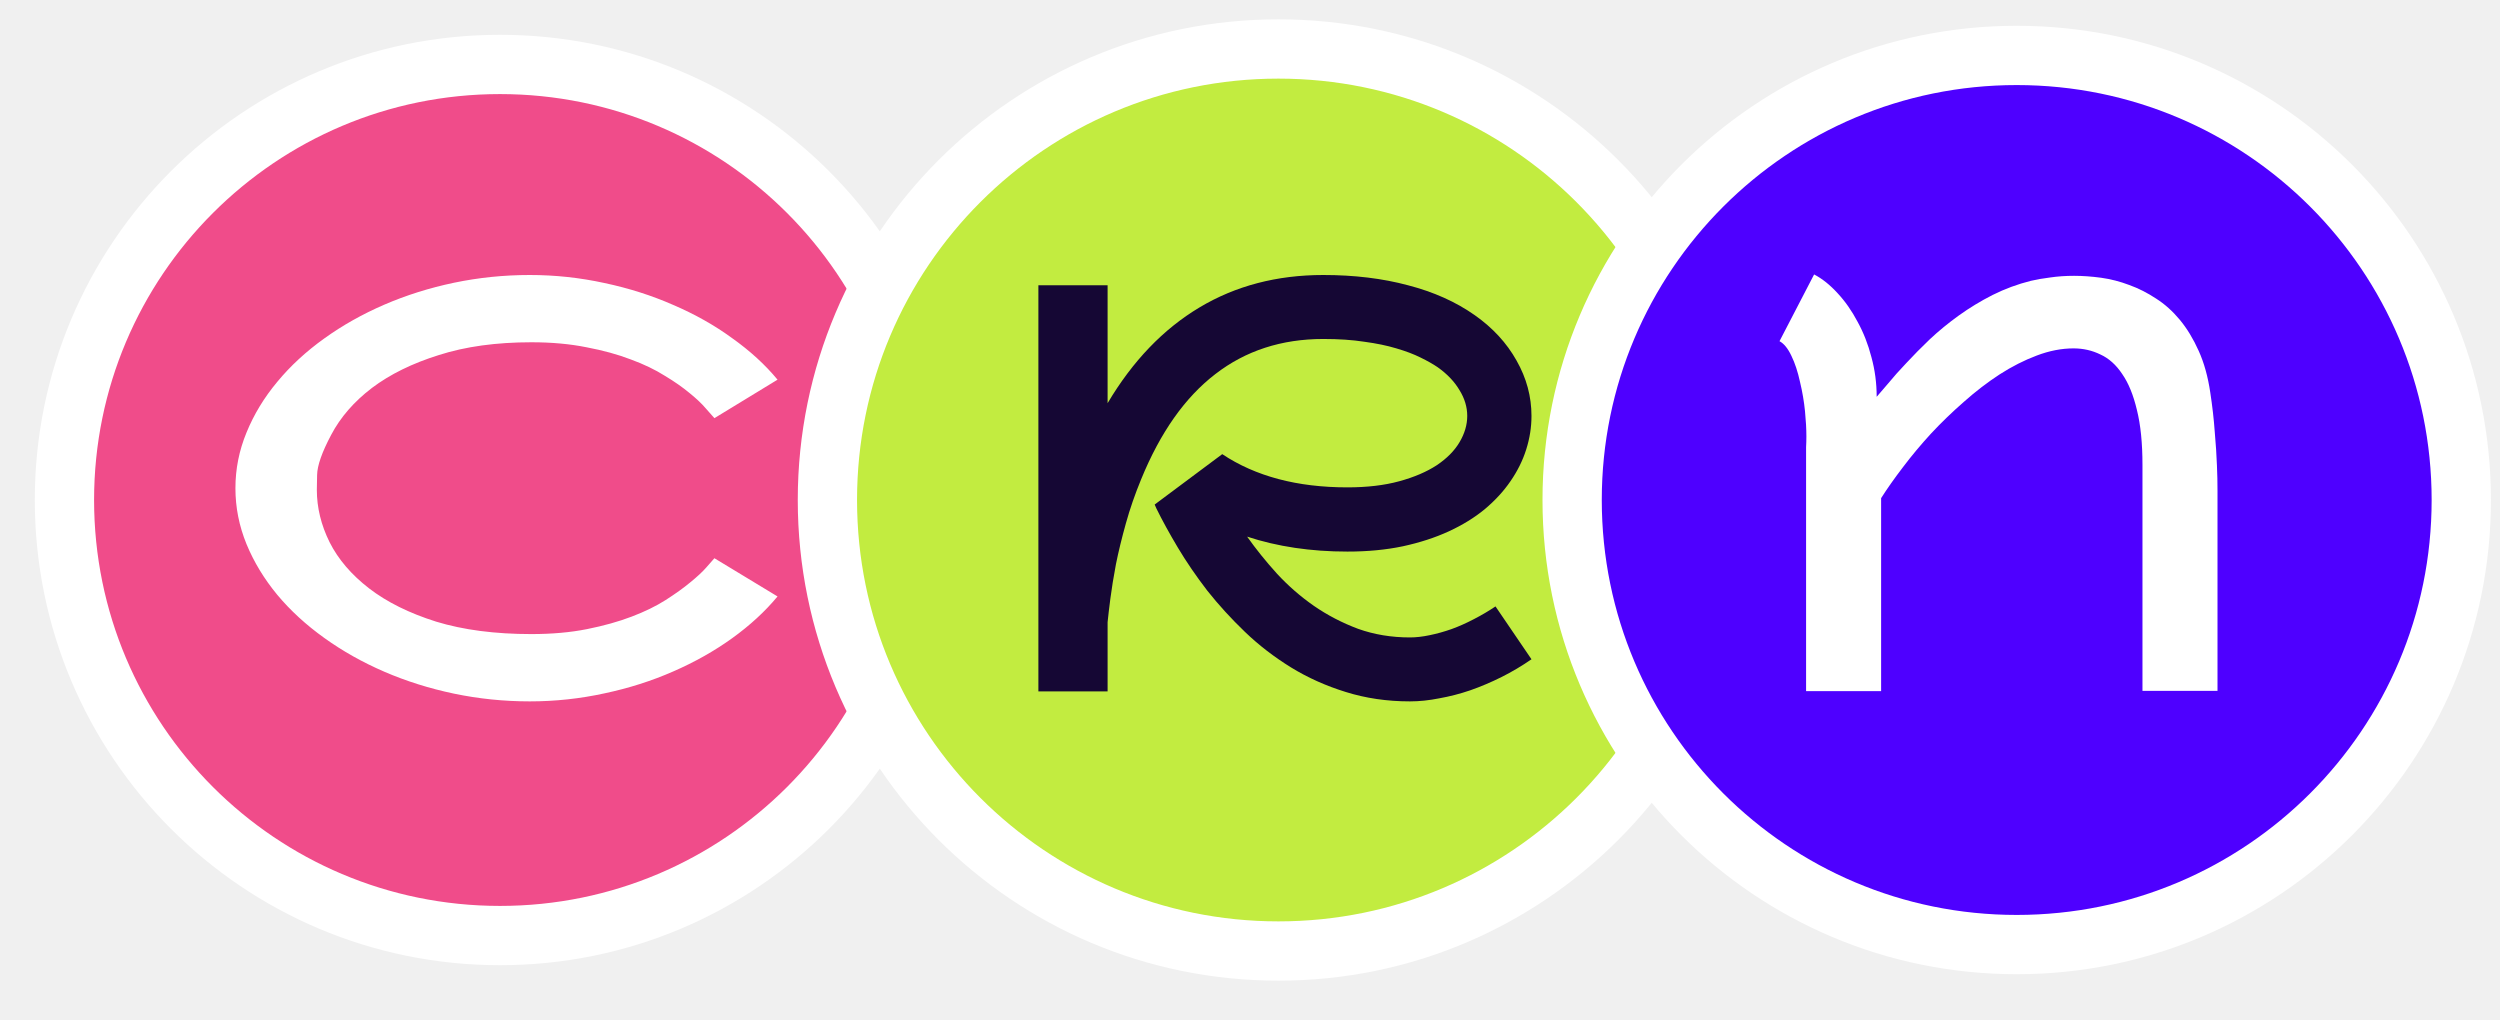
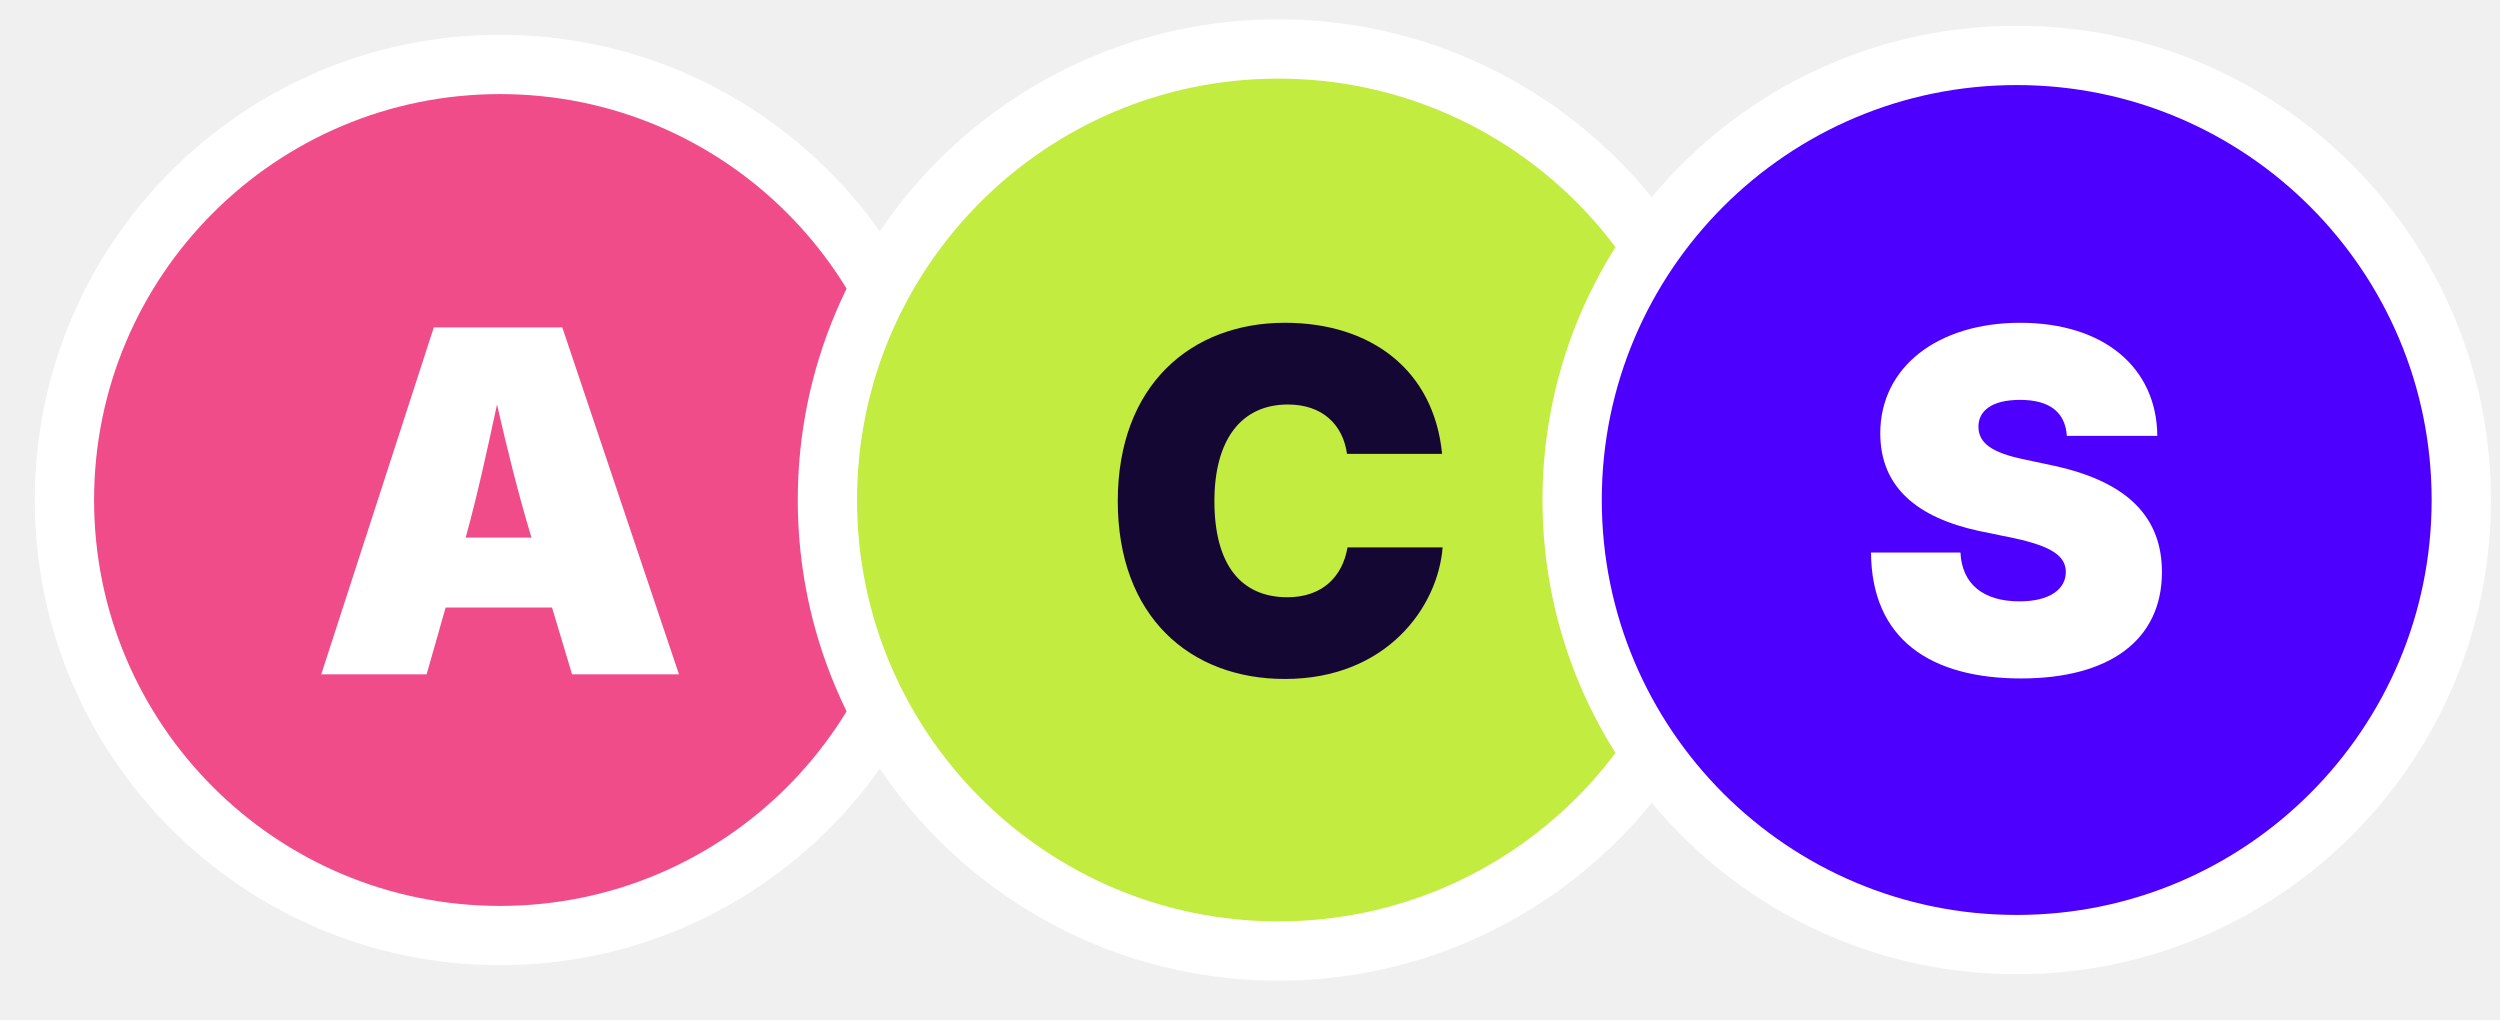
<svg xmlns="http://www.w3.org/2000/svg" width="76" height="31" viewBox="0 0 76 31" fill="none">
  <circle cx="15.2" cy="15.2" r="13.241" fill="#F04C8A" stroke="#fff" stroke-width="1.802" />
  <circle cx="38.864" cy="15.2" r="13.711" fill="#C2EC40" stroke="#fff" stroke-width="1.802" />
  <circle cx="61.308" cy="15.2" r="13.515" fill="#4E00FF" stroke="#fff" stroke-width="1.802" />
-   <path d="M23.637 18.132C23.261 18.586 22.801 19.01 22.256 19.403C21.718 19.79 21.12 20.127 20.464 20.413C19.813 20.699 19.117 20.921 18.376 21.078C17.636 21.24 16.878 21.322 16.104 21.322C15.318 21.322 14.55 21.243 13.798 21.086C13.052 20.929 12.347 20.707 11.685 20.421C11.023 20.135 10.414 19.793 9.859 19.394C9.303 18.996 8.826 18.558 8.428 18.081C8.03 17.599 7.718 17.085 7.494 16.541C7.269 15.991 7.157 15.425 7.157 14.841C7.157 14.257 7.269 13.694 7.494 13.149C7.718 12.599 8.03 12.086 8.428 11.609C8.826 11.127 9.303 10.686 9.859 10.288C10.414 9.889 11.023 9.547 11.685 9.261C12.347 8.975 13.052 8.753 13.798 8.596C14.55 8.439 15.318 8.36 16.104 8.36C16.878 8.36 17.636 8.442 18.376 8.604C19.117 8.761 19.813 8.983 20.464 9.269C21.12 9.55 21.718 9.886 22.256 10.279C22.801 10.666 23.261 11.087 23.637 11.542L21.718 12.712C21.667 12.65 21.58 12.552 21.457 12.417C21.339 12.277 21.176 12.122 20.969 11.954C20.761 11.78 20.509 11.603 20.211 11.424C19.919 11.239 19.574 11.073 19.176 10.927C18.783 10.776 18.334 10.652 17.829 10.557C17.33 10.456 16.772 10.405 16.154 10.405C15.088 10.405 14.151 10.534 13.343 10.793C12.535 11.045 11.856 11.379 11.306 11.794C10.762 12.209 10.35 12.684 10.069 13.217C9.789 13.744 9.646 14.151 9.64 14.437C9.634 14.723 9.632 14.875 9.632 14.892C9.632 15.43 9.761 15.96 10.019 16.482C10.282 17.004 10.684 17.473 11.222 17.888C11.761 18.303 12.44 18.64 13.259 18.898C14.084 19.15 15.049 19.276 16.154 19.276C16.777 19.276 17.341 19.226 17.846 19.125C18.351 19.024 18.803 18.898 19.201 18.746C19.599 18.595 19.945 18.426 20.236 18.241C20.534 18.05 20.784 17.871 20.985 17.703C21.193 17.534 21.356 17.383 21.474 17.248C21.591 17.113 21.673 17.021 21.718 16.97L23.637 18.132Z" fill="white" />
-   <path d="M33.671 8.672V12.257C34.434 10.972 35.366 10.002 36.466 9.345C37.565 8.688 38.819 8.36 40.228 8.36C41.17 8.36 42.029 8.464 42.803 8.672C43.583 8.874 44.259 9.177 44.832 9.581C45.382 9.968 45.805 10.428 46.103 10.961C46.406 11.494 46.557 12.055 46.557 12.644C46.557 12.986 46.504 13.326 46.397 13.663C46.291 13.999 46.131 14.322 45.917 14.631C45.71 14.934 45.449 15.217 45.135 15.481C44.821 15.739 44.456 15.963 44.041 16.154C43.625 16.345 43.16 16.496 42.643 16.608C42.133 16.715 41.572 16.768 40.96 16.768C39.849 16.768 38.834 16.617 37.913 16.314C38.183 16.695 38.486 17.071 38.822 17.442C39.159 17.806 39.532 18.132 39.942 18.418C40.357 18.704 40.806 18.937 41.288 19.117C41.776 19.291 42.301 19.378 42.862 19.378C43.047 19.378 43.247 19.355 43.46 19.31C43.679 19.265 43.9 19.204 44.125 19.125C44.355 19.041 44.582 18.94 44.806 18.822C45.036 18.704 45.255 18.575 45.463 18.435L46.557 20.042C46.265 20.244 45.962 20.424 45.648 20.581C45.334 20.738 45.017 20.873 44.697 20.985C44.383 21.092 44.069 21.173 43.754 21.229C43.446 21.291 43.148 21.322 42.862 21.322C42.166 21.322 41.516 21.226 40.91 21.036C40.309 20.85 39.754 20.601 39.243 20.287C38.733 19.972 38.267 19.613 37.846 19.209C37.425 18.805 37.044 18.387 36.701 17.955C36.365 17.517 36.067 17.083 35.809 16.651C35.551 16.218 35.332 15.82 35.153 15.455C35.141 15.433 35.125 15.394 35.102 15.338L37.156 13.806C38.166 14.479 39.434 14.816 40.96 14.816C41.56 14.816 42.085 14.754 42.534 14.631C42.989 14.507 43.37 14.344 43.679 14.142C43.987 13.935 44.217 13.702 44.369 13.444C44.526 13.18 44.604 12.914 44.604 12.644C44.604 12.375 44.526 12.114 44.369 11.861C44.217 11.603 43.996 11.37 43.704 11.163C43.564 11.068 43.39 10.969 43.182 10.868C42.98 10.767 42.736 10.675 42.45 10.591C42.169 10.506 41.844 10.439 41.474 10.389C41.109 10.332 40.694 10.305 40.228 10.305C38.96 10.305 37.866 10.661 36.945 11.373C36.025 12.08 35.273 13.146 34.69 14.572C34.505 15.021 34.35 15.467 34.227 15.91C34.103 16.353 34.002 16.768 33.924 17.155C33.851 17.543 33.795 17.891 33.755 18.199C33.716 18.502 33.688 18.741 33.671 18.915V21.019H31.567V8.672H33.671Z" fill="#150734" />
-   <path d="M54.905 13.595C54.911 13.489 54.914 13.379 54.914 13.267C54.914 13.043 54.9 12.787 54.872 12.501C54.843 12.209 54.793 11.912 54.72 11.609C54.653 11.3 54.566 11.037 54.459 10.818C54.353 10.593 54.232 10.445 54.097 10.372L55.149 8.343C55.396 8.472 55.635 8.663 55.865 8.916C56.095 9.163 56.297 9.452 56.471 9.783C56.65 10.108 56.791 10.467 56.892 10.86C56.998 11.247 57.051 11.648 57.051 12.063C57.136 11.968 57.254 11.831 57.405 11.651C57.556 11.466 57.739 11.261 57.952 11.037C58.165 10.807 58.404 10.565 58.667 10.313C58.937 10.06 59.231 9.819 59.551 9.589C59.871 9.359 60.213 9.151 60.578 8.966C60.948 8.781 61.336 8.638 61.739 8.537C61.902 8.498 62.096 8.464 62.32 8.436C62.55 8.402 62.794 8.385 63.053 8.385C63.316 8.385 63.591 8.405 63.877 8.444C64.163 8.484 64.447 8.557 64.727 8.663C65.008 8.764 65.28 8.902 65.544 9.076C65.808 9.244 66.049 9.46 66.268 9.724C66.486 9.987 66.677 10.302 66.84 10.666C67.003 11.025 67.121 11.449 67.193 11.937C67.255 12.341 67.3 12.737 67.328 13.124C67.362 13.506 67.384 13.848 67.395 14.151C67.407 14.415 67.412 14.67 67.412 14.917V21.002H65.131V14.134C65.131 13.472 65.075 12.916 64.963 12.467C64.856 12.013 64.708 11.648 64.517 11.373C64.332 11.093 64.11 10.894 63.852 10.776C63.599 10.652 63.327 10.591 63.036 10.591C62.671 10.591 62.298 10.664 61.916 10.809C61.54 10.95 61.164 11.14 60.788 11.382C60.418 11.623 60.056 11.901 59.703 12.215C59.349 12.524 59.015 12.846 58.701 13.183C58.392 13.52 58.109 13.859 57.851 14.201C57.593 14.538 57.371 14.852 57.186 15.144V21.01H54.905V13.595Z" fill="white" />
+   <text x="15.2" y="20.5" font-family="'Plus Jakarta Sans', system-ui, -apple-system, sans-serif" font-size="14.5" font-weight="900" fill="#ffffff" text-anchor="middle">A</text>
+   <text x="38.9" y="20.5" font-family="'Plus Jakarta Sans', system-ui, -apple-system, sans-serif" font-size="14.5" font-weight="900" fill="#150734" text-anchor="middle">C</text>
+   <text x="61.3" y="20.5" font-family="'Plus Jakarta Sans', system-ui, -apple-system, sans-serif" font-size="14.5" font-weight="900" fill="#ffffff" text-anchor="middle">S</text>
</svg>
